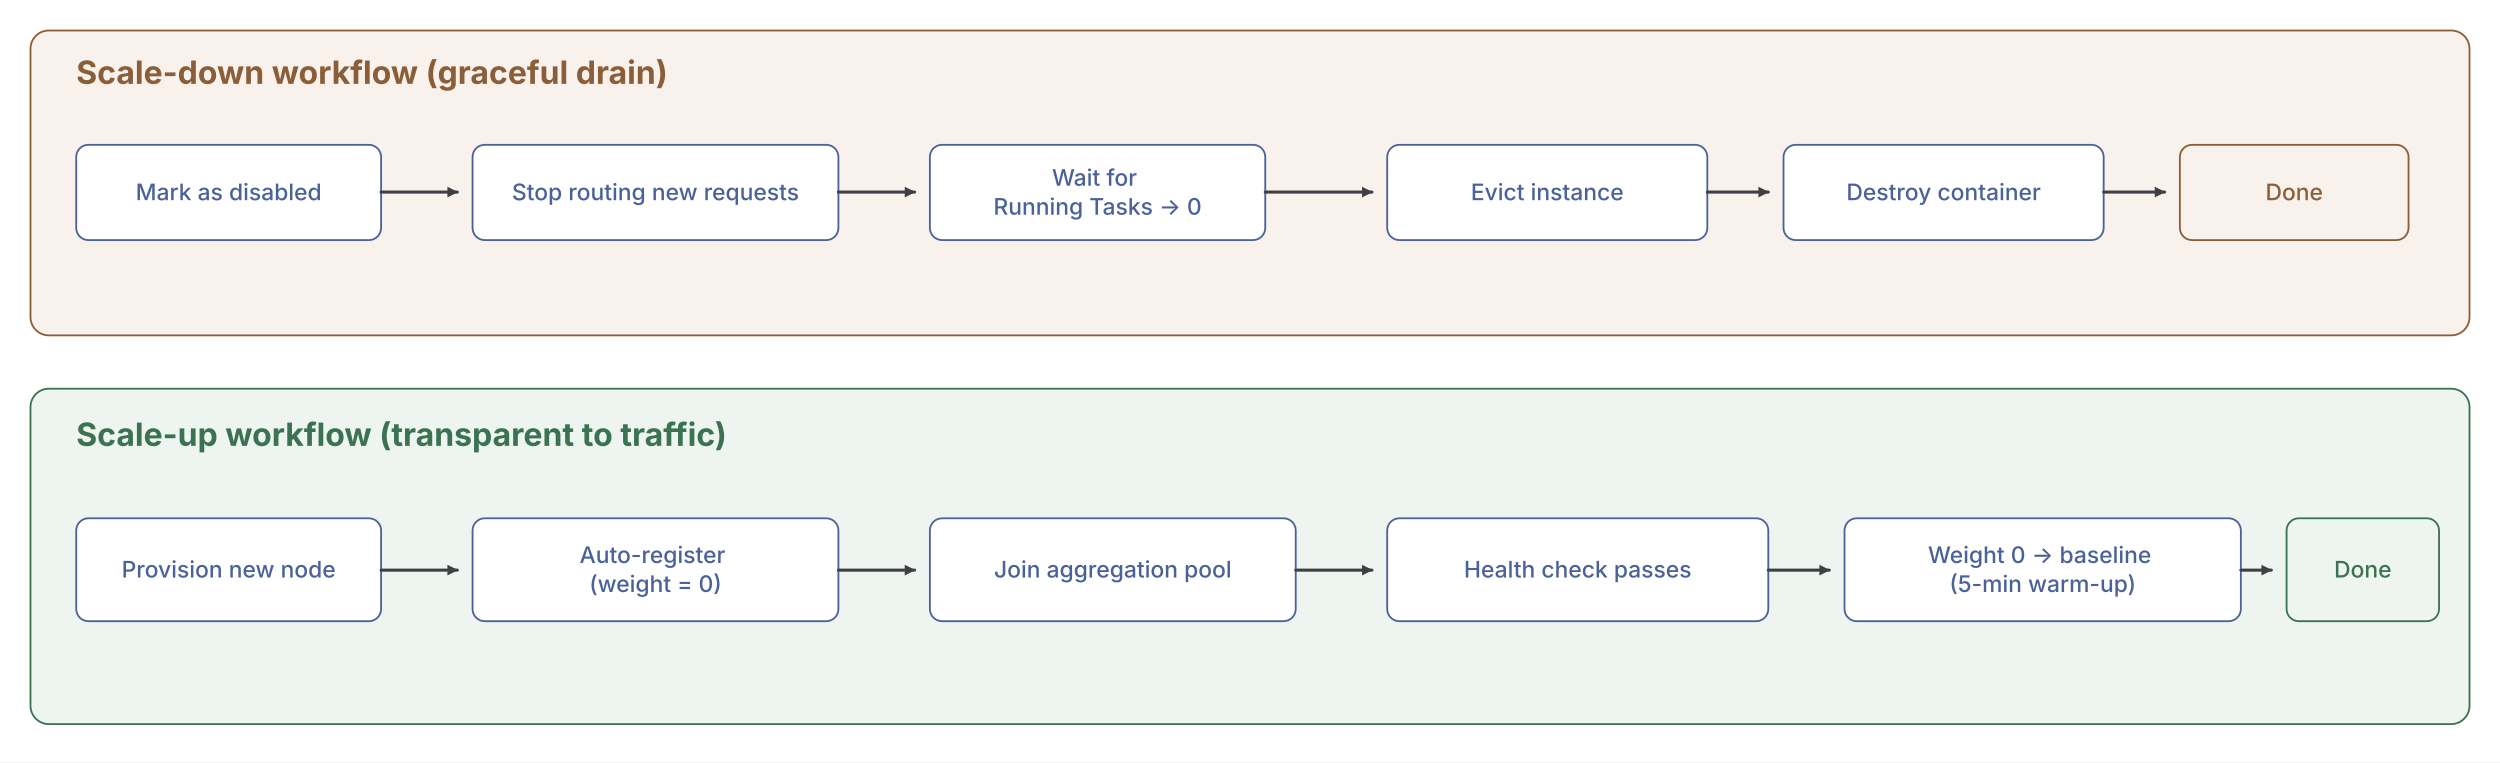
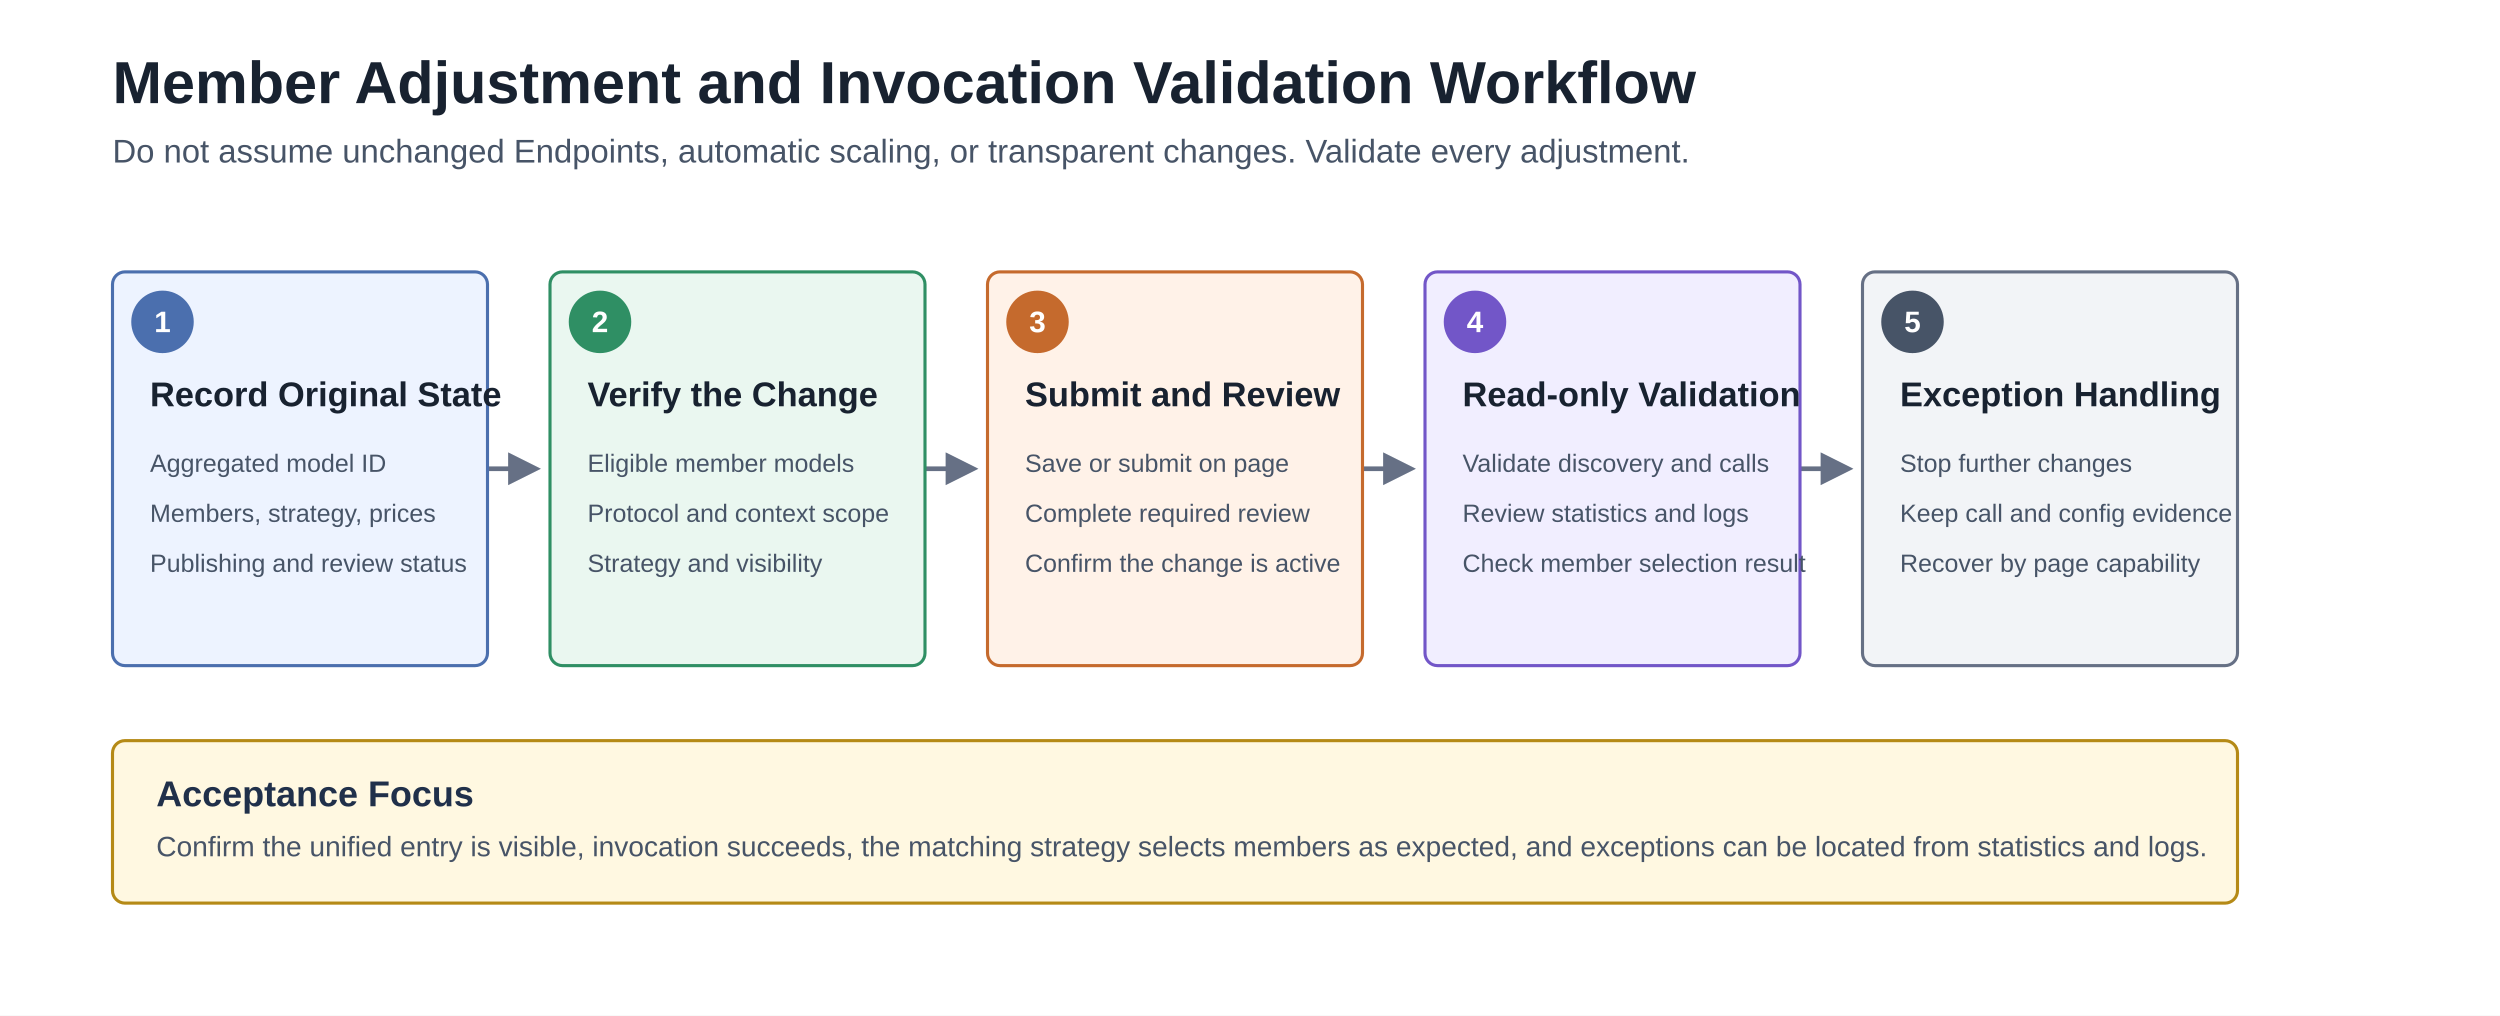
- <svg xmlns="http://www.w3.org/2000/svg" width="3280" height="1000" viewBox="0 0 3280 1000" role="img" aria-labelledby="title desc">
+ <svg xmlns="http://www.w3.org/2000/svg" width="1600" height="650" viewBox="0 0 1600 650" role="img" aria-labelledby="title desc">
  <defs>
-     <marker id="arrow-dark" viewBox="0 0 14 14" markerWidth="14" markerHeight="14" refX="13" refY="7" orient="auto" markerUnits="userSpaceOnUse">
-       <path d="M0,0 L14,7 L0,14 Z" fill="#3F3F46" />
-     </marker>
-     <marker id="arrow-primary" viewBox="0 0 14 14" markerWidth="14" markerHeight="14" refX="13" refY="7" orient="auto" markerUnits="userSpaceOnUse">
-       <path d="M0,0 L14,7 L0,14 Z" fill="#5F4ECF" />
-     </marker>
-     <marker id="arrow-green" viewBox="0 0 14 14" markerWidth="14" markerHeight="14" refX="13" refY="7" orient="auto" markerUnits="userSpaceOnUse">
-       <path d="M0,0 L14,7 L0,14 Z" fill="#3A7252" />
-     </marker>
-     <marker id="arrow-orange" viewBox="0 0 14 14" markerWidth="14" markerHeight="14" refX="13" refY="7" orient="auto" markerUnits="userSpaceOnUse">
-       <path d="M0,0 L14,7 L0,14 Z" fill="#8A5E38" />
-     </marker>
-     <marker id="arrow-purple" viewBox="0 0 14 14" markerWidth="14" markerHeight="14" refX="13" refY="7" orient="auto" markerUnits="userSpaceOnUse">
-       <path d="M0,0 L14,7 L0,14 Z" fill="#6A4E9A" />
-     </marker>
-     <marker id="arrow-blue" viewBox="0 0 14 14" markerWidth="14" markerHeight="14" refX="13" refY="7" orient="auto" markerUnits="userSpaceOnUse">
-       <path d="M0,0 L14,7 L0,14 Z" fill="#4A6298" />
+     <marker id="arrow" viewBox="0 0 10 10" refX="8" refY="5" markerWidth="7" markerHeight="7" orient="auto-start-reverse">
+       <path d="M 0 0 L 10 5 L 0 10 z" fill="#667085" />
    </marker>
    <style>
-       .agione-text { font-family: Inter, "PingFang SC", "Microsoft YaHei", Arial, sans-serif; letter-spacing: 0; }
-       .node { stroke-width: 2.4; }
-       .section { stroke-width: 2.4; }
-       .flow { fill: none; stroke-linecap: round; stroke-linejoin: round; }
-       .small { font-size: 16px; }
-       .tiny { font-size: 13px; }
+       .title { font: 700 38px Arial, "Microsoft YaHei", sans-serif; fill: #182230; letter-spacing: 0; }
+       .subtitle { font: 400 21px Arial, "Microsoft YaHei", sans-serif; fill: #475467; letter-spacing: 0; }
+       .card-title { font: 700 22px Arial, "Microsoft YaHei", sans-serif; fill: #182230; letter-spacing: 0; }
+       .card-desc { font: 400 16px Arial, "Microsoft YaHei", sans-serif; fill: #475467; letter-spacing: 0; }
+       .num { font: 700 19px Arial, "Microsoft YaHei", sans-serif; fill: #ffffff; text-anchor: middle; dominant-baseline: central; letter-spacing: 0; }
+       .band-title { font: 700 23px Arial, "Microsoft YaHei", sans-serif; fill: #20304a; letter-spacing: 0; }
+       .band-desc { font: 400 18px Arial, "Microsoft YaHei", sans-serif; fill: #475467; letter-spacing: 0; }
    </style>
  </defs>
-   <rect width="100%" height="100%" fill="#FFFFFF" />
-   <rect x="40" y="40" width="3200" height="400" rx="24" ry="24" fill="#F8F1EC" stroke="#8A5E38" stroke-width="2.4" class="node" />
-   <text x="100" y="110" class="agione-text" font-size="42" font-weight="700" fill="#8A5E38" text-anchor="start">Scale-down workflow (graceful drain)</text>
-   <rect x="100" y="190" width="400" height="125" rx="16" ry="16" fill="#FFFFFF" stroke="#4A6298" stroke-width="2.4" class="node" />
-   <text x="300.0" y="262.7" class="agione-text" font-size="30" font-weight="500" fill="#4A6298" text-anchor="middle">
-     <tspan x="300.0" dy="0">Mark as disabled</tspan>
-   </text>
-   <rect x="620" y="190" width="480" height="125" rx="16" ry="16" fill="#FFFFFF" stroke="#4A6298" stroke-width="2.4" class="node" />
-   <text x="860.0" y="262.7" class="agione-text" font-size="30" font-weight="500" fill="#4A6298" text-anchor="middle">
-     <tspan x="860.0" dy="0">Stop routing new requests</tspan>
-   </text>
-   <rect x="1220" y="190" width="440" height="125" rx="16" ry="16" fill="#FFFFFF" stroke="#4A6298" stroke-width="2.4" class="node" />
-   <text x="1440.0" y="243.7" class="agione-text" font-size="30" font-weight="500" fill="#4A6298" text-anchor="middle">
-     <tspan x="1440.0" dy="0">Wait for</tspan>
-     <tspan x="1440.0" dy="38">Running Tasks -&gt; 0</tspan>
-   </text>
-   <rect x="1820" y="190" width="420" height="125" rx="16" ry="16" fill="#FFFFFF" stroke="#4A6298" stroke-width="2.4" class="node" />
-   <text x="2030.0" y="262.7" class="agione-text" font-size="30" font-weight="500" fill="#4A6298" text-anchor="middle">
-     <tspan x="2030.0" dy="0">Evict instance</tspan>
-   </text>
-   <rect x="2340" y="190" width="420" height="125" rx="16" ry="16" fill="#FFFFFF" stroke="#4A6298" stroke-width="2.4" class="node" />
-   <text x="2550.0" y="262.7" class="agione-text" font-size="30" font-weight="500" fill="#4A6298" text-anchor="middle">
-     <tspan x="2550.0" dy="0">Destroy container</tspan>
-   </text>
-   <rect x="2860" y="190" width="300" height="125" rx="16" ry="16" fill="#F8F1EC" stroke="#8A5E38" stroke-width="2.4" class="node" />
-   <text x="3010.0" y="262.7" class="agione-text" font-size="30" font-weight="500" fill="#8A5E38" text-anchor="middle">
-     <tspan x="3010.0" dy="0">Done</tspan>
-   </text>
-   <path d="M500 252 L600 252" class="flow" stroke="#3F3F46" stroke-width="4" marker-end="url(#arrow-dark)" />
-   <path d="M1100 252 L1200 252" class="flow" stroke="#3F3F46" stroke-width="4" marker-end="url(#arrow-dark)" />
-   <path d="M1660 252 L1800 252" class="flow" stroke="#3F3F46" stroke-width="4" marker-end="url(#arrow-dark)" />
-   <path d="M2240 252 L2320 252" class="flow" stroke="#3F3F46" stroke-width="4" marker-end="url(#arrow-dark)" />
-   <path d="M2760 252 L2840 252" class="flow" stroke="#3F3F46" stroke-width="4" marker-end="url(#arrow-dark)" />
-   <rect x="40" y="510" width="3200" height="440" rx="24" ry="24" fill="#EEF5F0" stroke="#3A7252" stroke-width="2.4" class="node" />
-   <text x="100" y="585" class="agione-text" font-size="42" font-weight="700" fill="#3A7252" text-anchor="start">Scale-up workflow (transparent to traffic)</text>
-   <rect x="100" y="680" width="400" height="135" rx="16" ry="16" fill="#FFFFFF" stroke="#4A6298" stroke-width="2.4" class="node" />
-   <text x="300.0" y="757.7" class="agione-text" font-size="30" font-weight="500" fill="#4A6298" text-anchor="middle">
-     <tspan x="300.0" dy="0">Provision new node</tspan>
-   </text>
-   <rect x="620" y="680" width="480" height="135" rx="16" ry="16" fill="#FFFFFF" stroke="#4A6298" stroke-width="2.4" class="node" />
-   <text x="860.0" y="738.7" class="agione-text" font-size="30" font-weight="500" fill="#4A6298" text-anchor="middle">
-     <tspan x="860.0" dy="0">Auto-register</tspan>
-     <tspan x="860.0" dy="38">(weight = 0)</tspan>
-   </text>
-   <rect x="1220" y="680" width="480" height="135" rx="16" ry="16" fill="#FFFFFF" stroke="#4A6298" stroke-width="2.4" class="node" />
-   <text x="1460.0" y="757.7" class="agione-text" font-size="30" font-weight="500" fill="#4A6298" text-anchor="middle">
-     <tspan x="1460.0" dy="0">Join aggregation pool</tspan>
-   </text>
-   <rect x="1820" y="680" width="500" height="135" rx="16" ry="16" fill="#FFFFFF" stroke="#4A6298" stroke-width="2.4" class="node" />
-   <text x="2070.0" y="757.7" class="agione-text" font-size="30" font-weight="500" fill="#4A6298" text-anchor="middle">
-     <tspan x="2070.0" dy="0">Health check passes</tspan>
-   </text>
-   <rect x="2420" y="680" width="520" height="135" rx="16" ry="16" fill="#FFFFFF" stroke="#4A6298" stroke-width="2.4" class="node" />
-   <text x="2680.0" y="738.7" class="agione-text" font-size="30" font-weight="500" fill="#4A6298" text-anchor="middle">
-     <tspan x="2680.0" dy="0">Weight 0 -&gt; baseline</tspan>
-     <tspan x="2680.0" dy="38">(5-min warm-up)</tspan>
-   </text>
-   <rect x="3000" y="680" width="200" height="135" rx="16" ry="16" fill="#EEF5F0" stroke="#3A7252" stroke-width="2.4" class="node" />
-   <text x="3100.0" y="757.7" class="agione-text" font-size="30" font-weight="500" fill="#3A7252" text-anchor="middle">
-     <tspan x="3100.0" dy="0">Done</tspan>
-   </text>
-   <path d="M500 748 L600 748" class="flow" stroke="#3F3F46" stroke-width="4" marker-end="url(#arrow-dark)" />
-   <path d="M1100 748 L1200 748" class="flow" stroke="#3F3F46" stroke-width="4" marker-end="url(#arrow-dark)" />
-   <path d="M1700 748 L1800 748" class="flow" stroke="#3F3F46" stroke-width="4" marker-end="url(#arrow-dark)" />
-   <path d="M2320 748 L2400 748" class="flow" stroke="#3F3F46" stroke-width="4" marker-end="url(#arrow-dark)" />
-   <path d="M2940 748 L2980 748" class="flow" stroke="#3F3F46" stroke-width="4" marker-end="url(#arrow-dark)" />
+   <rect width="1600" height="650" fill="#ffffff" />
+   <text x="72" y="66" class="title">Member Adjustment and Invocation Validation Workflow</text>
+   <text x="72" y="104" class="subtitle">Do not assume unchanged Endpoints, automatic scaling, or transparent changes. Validate every adjustment.</text>
+   <g stroke="#667085" stroke-width="3" marker-end="url(#arrow)">
+     <line x1="312" y1="300" x2="342" y2="300" />
+     <line x1="592" y1="300" x2="622" y2="300" />
+     <line x1="872" y1="300" x2="902" y2="300" />
+     <line x1="1152" y1="300" x2="1182" y2="300" />
+   </g>
+   <g transform="translate(72 174)">
+     <rect width="240" height="252" rx="8" fill="#edf3ff" stroke="#4b6fae" stroke-width="2" />
+     <circle cx="32" cy="32" r="20" fill="#4b6fae" />
+     <text x="32" y="32" class="num">1</text>
+     <text x="24" y="86" class="card-title">Record Original State</text>
+     <text x="24" y="128" class="card-desc">Aggregated model ID</text>
+     <text x="24" y="160" class="card-desc">Members, strategy, prices</text>
+     <text x="24" y="192" class="card-desc">Publishing and review status</text>
+   </g>
+   <g transform="translate(352 174)">
+     <rect width="240" height="252" rx="8" fill="#eaf7f0" stroke="#2f8f64" stroke-width="2" />
+     <circle cx="32" cy="32" r="20" fill="#2f8f64" />
+     <text x="32" y="32" class="num">2</text>
+     <text x="24" y="86" class="card-title">Verify the Change</text>
+     <text x="24" y="128" class="card-desc">Eligible member models</text>
+     <text x="24" y="160" class="card-desc">Protocol and context scope</text>
+     <text x="24" y="192" class="card-desc">Strategy and visibility</text>
+   </g>
+   <g transform="translate(632 174)">
+     <rect width="240" height="252" rx="8" fill="#fff2e8" stroke="#c56a2d" stroke-width="2" />
+     <circle cx="32" cy="32" r="20" fill="#c56a2d" />
+     <text x="32" y="32" class="num">3</text>
+     <text x="24" y="86" class="card-title">Submit and Review</text>
+     <text x="24" y="128" class="card-desc">Save or submit on page</text>
+     <text x="24" y="160" class="card-desc">Complete required review</text>
+     <text x="24" y="192" class="card-desc">Confirm the change is active</text>
+   </g>
+   <g transform="translate(912 174)">
+     <rect width="240" height="252" rx="8" fill="#f1eeff" stroke="#7256c8" stroke-width="2" />
+     <circle cx="32" cy="32" r="20" fill="#7256c8" />
+     <text x="32" y="32" class="num">4</text>
+     <text x="24" y="86" class="card-title">Read-only Validation</text>
+     <text x="24" y="128" class="card-desc">Validate discovery and calls</text>
+     <text x="24" y="160" class="card-desc">Review statistics and logs</text>
+     <text x="24" y="192" class="card-desc">Check member selection result</text>
+   </g>
+   <g transform="translate(1192 174)">
+     <rect width="240" height="252" rx="8" fill="#f2f4f7" stroke="#667085" stroke-width="2" />
+     <circle cx="32" cy="32" r="20" fill="#475467" />
+     <text x="32" y="32" class="num">5</text>
+     <text x="24" y="86" class="card-title">Exception Handling</text>
+     <text x="24" y="128" class="card-desc">Stop further changes</text>
+     <text x="24" y="160" class="card-desc">Keep call and config evidence</text>
+     <text x="24" y="192" class="card-desc">Recover by page capability</text>
+   </g>
+   <g transform="translate(72 474)">
+     <rect width="1360" height="104" rx="8" fill="#fff8e1" stroke="#b58a16" stroke-width="2" />
+     <text x="28" y="42" class="band-title">Acceptance Focus</text>
+     <text x="28" y="74" class="band-desc">Confirm the unified entry is visible, invocation succeeds, the matching strategy selects members as expected, and exceptions can be located from statistics and logs.</text>
+   </g>
</svg>
